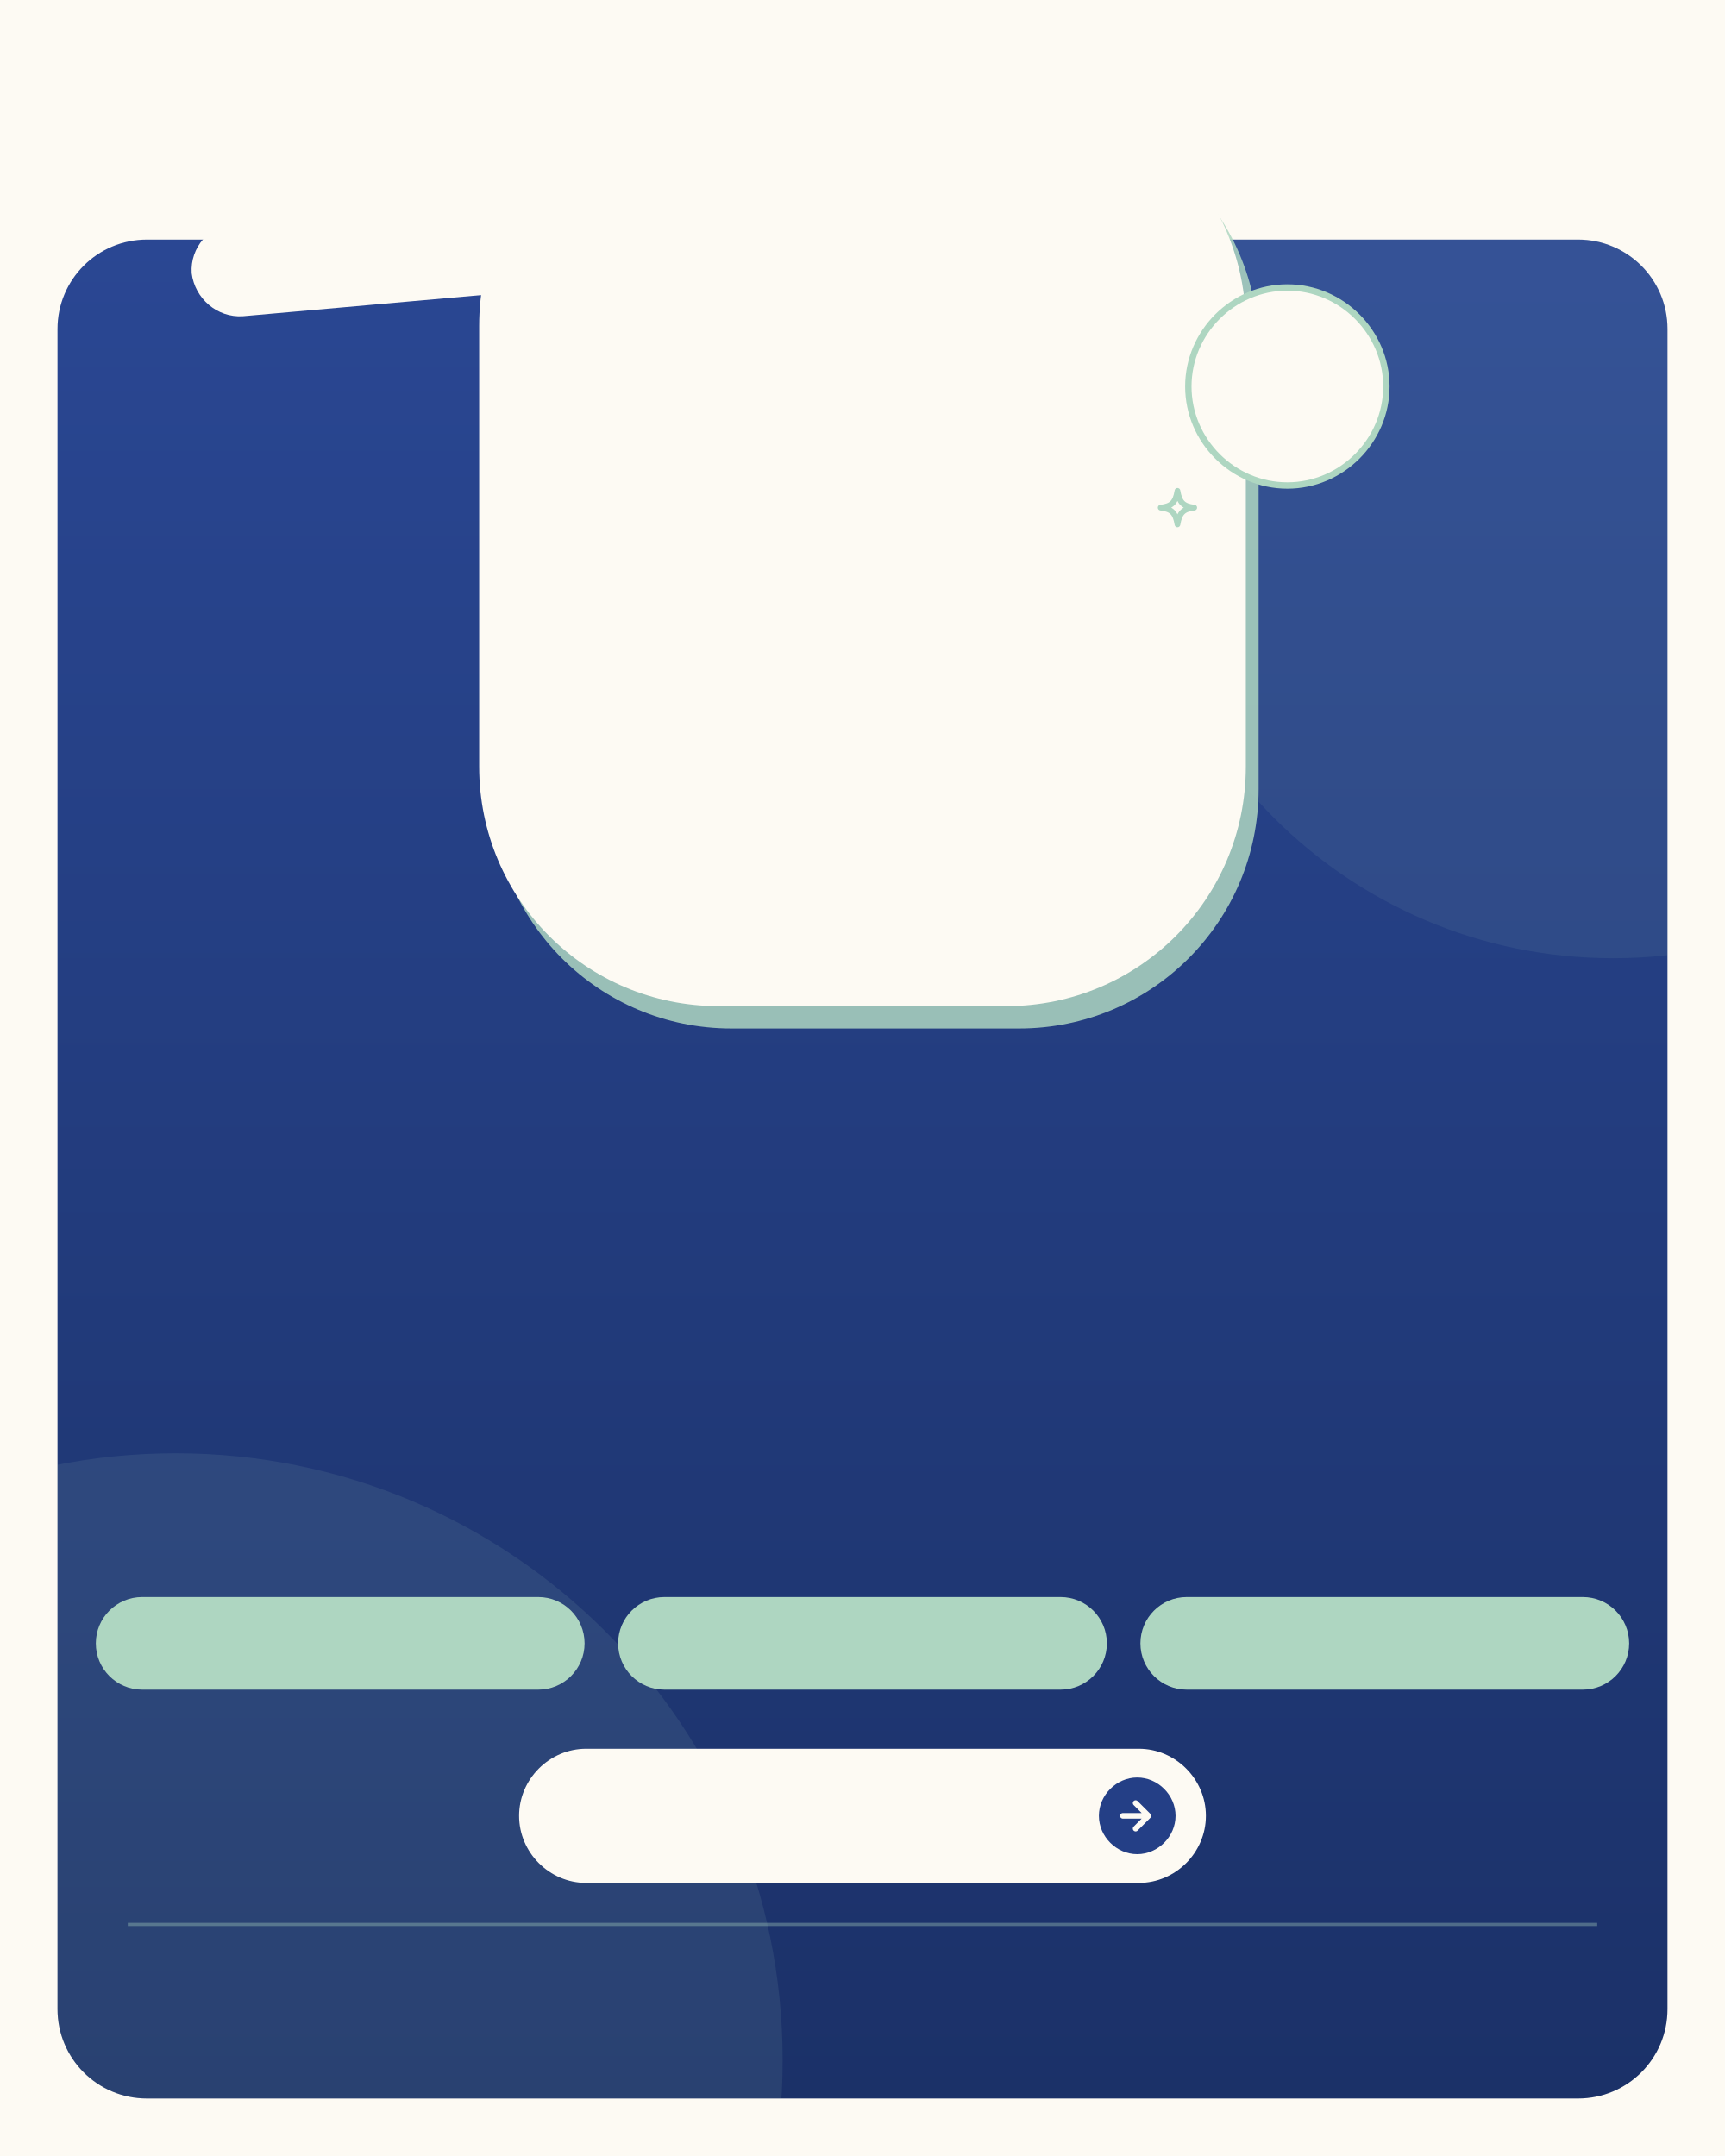
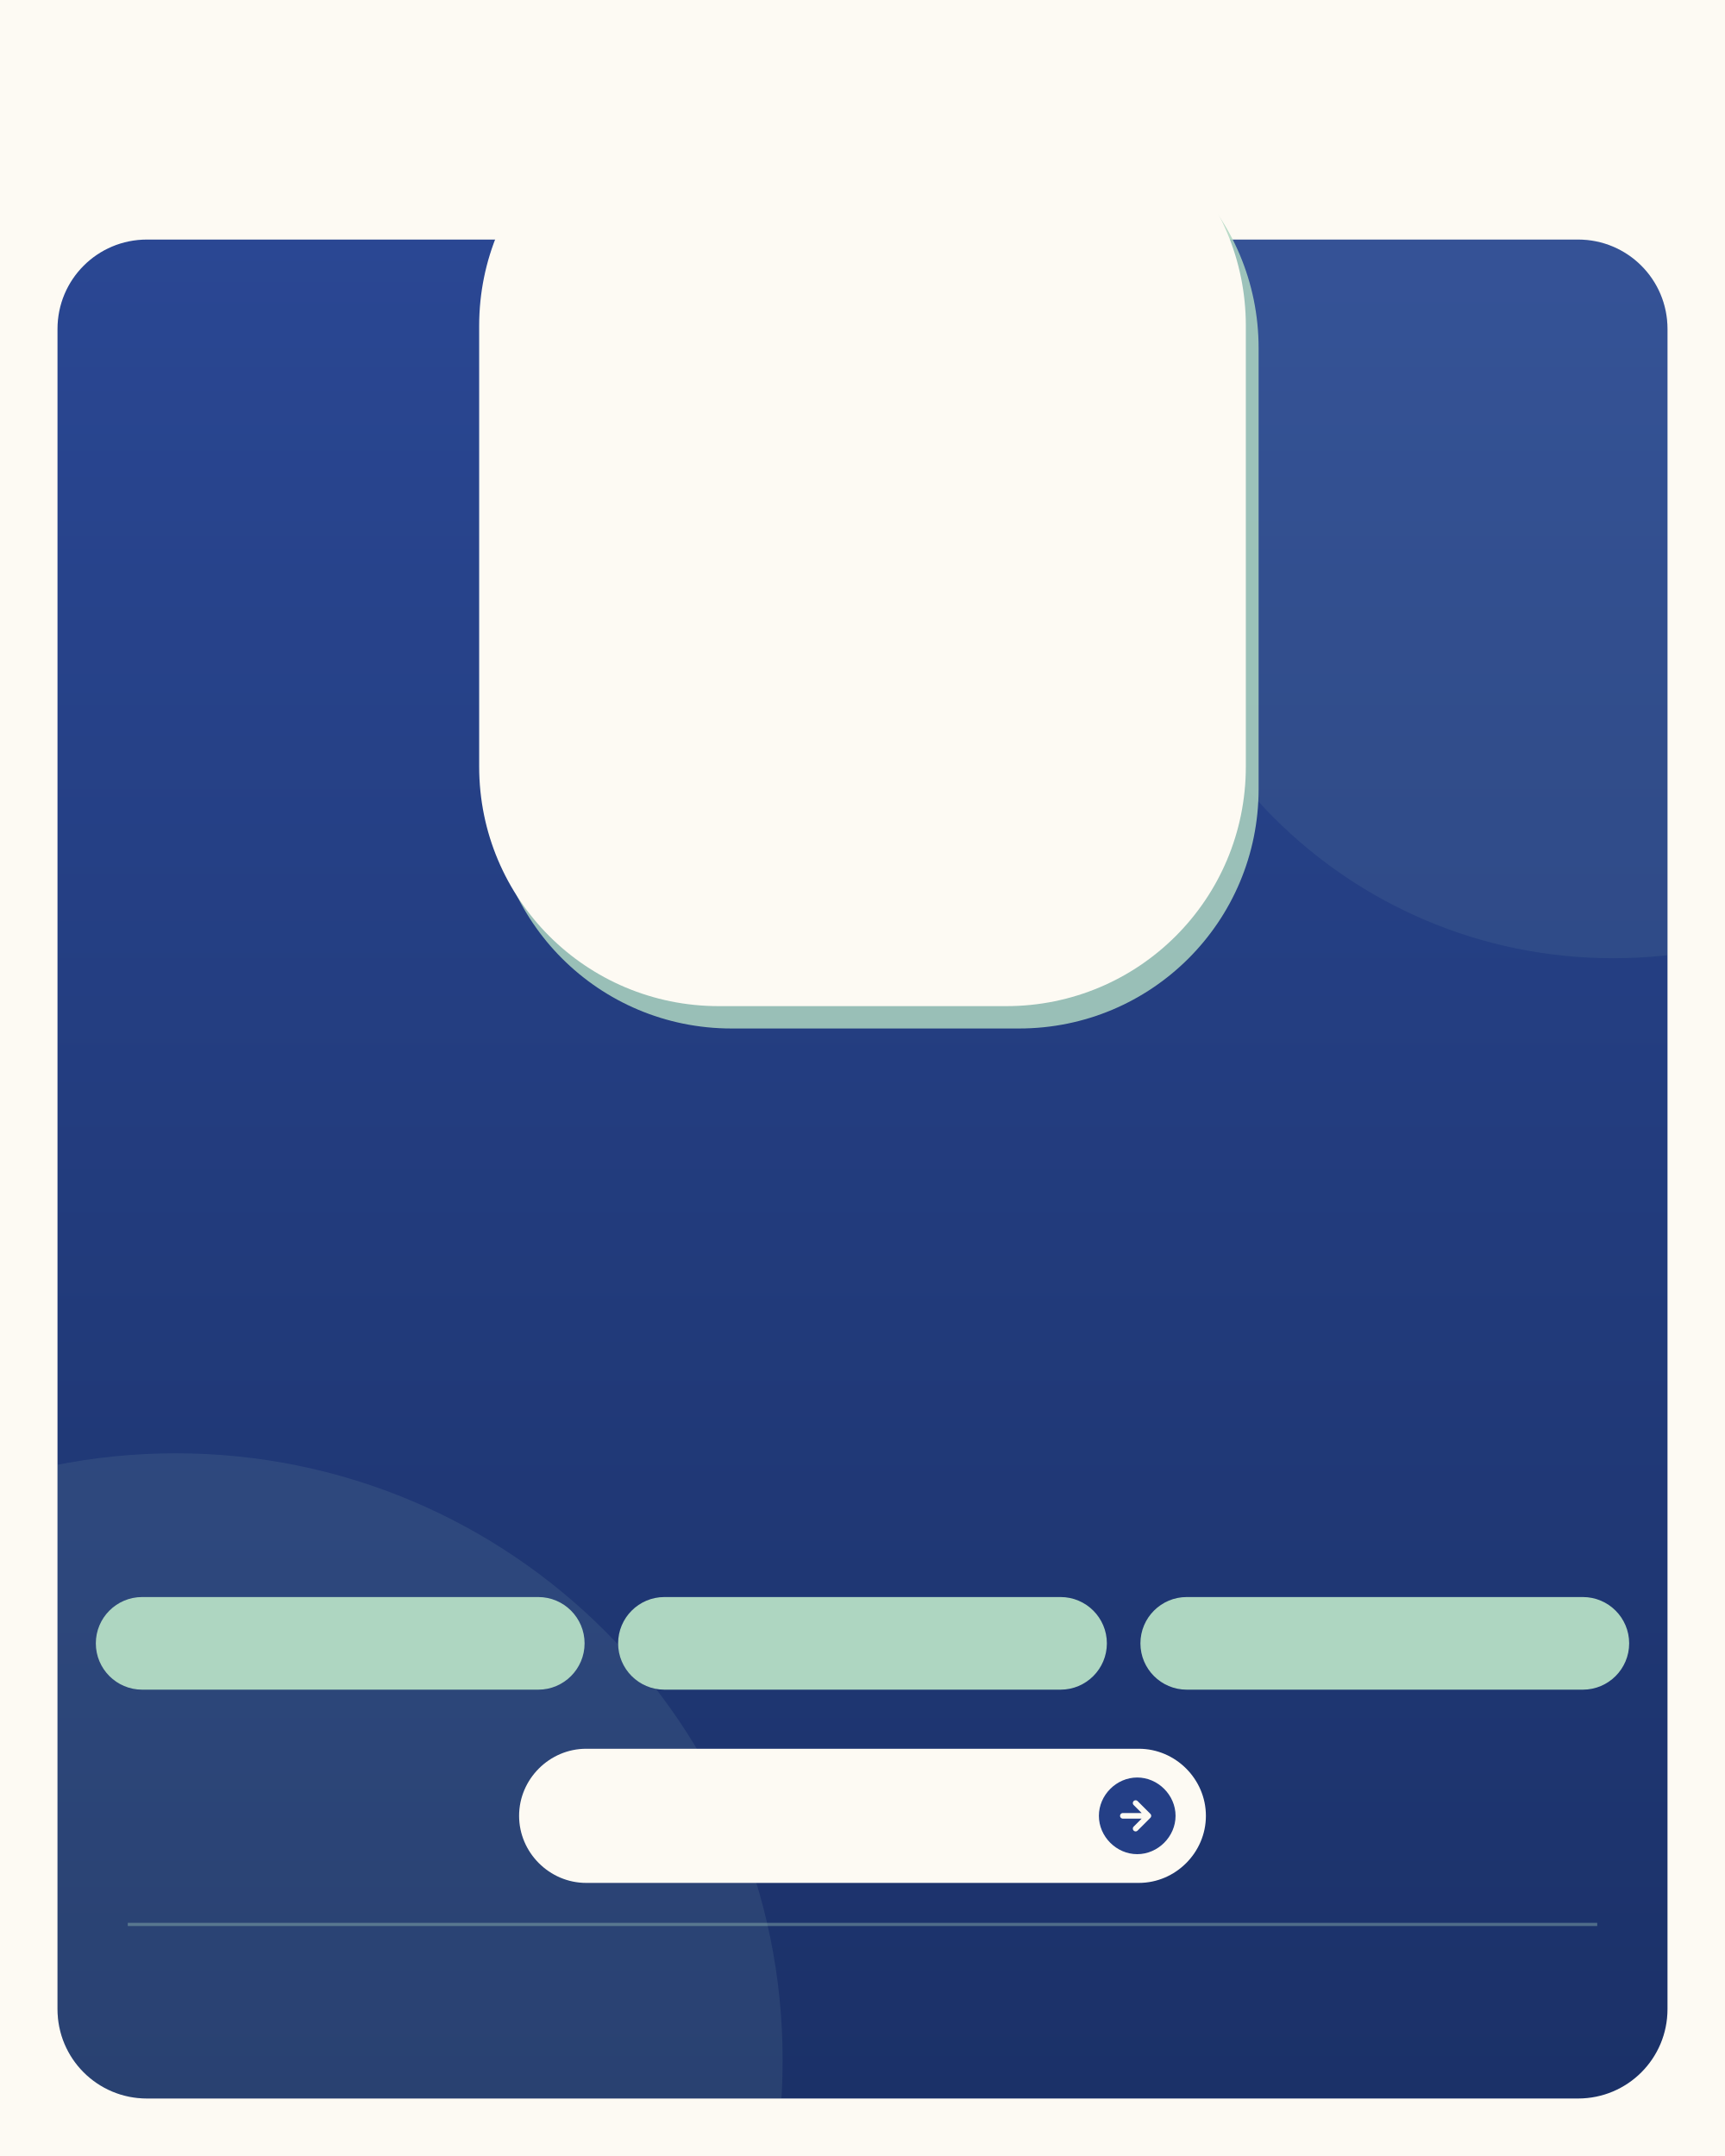
<svg xmlns="http://www.w3.org/2000/svg" width="1080" height="1350" viewBox="0 0 1080 1350" fill="none" preserveAspectRatio="none">
  <g clip-path="url(#clip0_38_2)">
    <path d="M1080 0H0V1350H1080V0Z" fill="#FDFAF3" />
    <path d="M988 150H92C61 150 36 175 36 206V1258C36 1289 61 1314 92 1314H988C1019 1314 1044 1289 1044 1258V206C1044 175 1019 150 988 150Z" fill="url(#paint0_linear_38_2)" />
    <mask id="mask0_38_2" style="mask-type:luminance" maskUnits="userSpaceOnUse" x="36" y="150" width="1008" height="1164">
      <path d="M988 150H92C61 150 36 175 36 206V1258C36 1289 61 1314 92 1314H988C1019 1314 1044 1289 1044 1258V206C1044 175 1019 150 988 150Z" fill="white" />
    </mask>
    <g mask="url(#mask0_38_2)">
      <path opacity="0.08" d="M1010 600C1176 600 1310 466 1310 300C1310 134 1176 0 1010 0C844 0 710 134 710 300C710 466 844 600 1010 600Z" fill="#AED6C1" />
      <path opacity="0.1" d="M110 1670C320 1670 490 1500 490 1290C490 1080 320 910 110 910C-100 910 -270 1080 -270 1290C-270 1500 -100 1670 110 1670Z" fill="#AED6C1" />
    </g>
    <path opacity="0.85" d="M638 68H458C375 68 308 135 308 218V494C308 577 375 644 458 644H638C721 644 788 577 788 494V218C788 135 721 68 638 68Z" fill="#AED6C1" />
    <path d="M630 54H450C367 54 300 121 300 204V480C300 563 367 630 450 630H630C713 630 780 563 780 480V204C780 121 713 54 630 54Z" fill="#FDFAF3" />
-     <path d="M350 122L147 140C131 141 119 155 120 171C122 187 136 199 152 198L355 180C371 179 383 164 381 148C380 133 366 121 350 122Z" fill="#FDFAF3" />
-     <path d="M806 304C840 304 868 276 868 242C868 208 840 180 806 180C772 180 744 208 744 242C744 276 772 304 806 304Z" fill="#FDFAF3" />
-     <path d="M806 304C840 304 868 276 868 242C868 208 840 180 806 180C772 180 744 208 744 242C744 276 772 304 806 304Z" stroke="#AED6C1" stroke-width="4" />
-     <path d="M737.2 307.35C738.46 314.7 740.77 317.01 747.7 317.85C740.77 318.69 738.46 321 737.2 328.35C735.94 321 733.63 318.69 726.7 317.85C733.63 317.01 735.94 314.7 737.2 307.35Z" stroke="#AED6C1" stroke-width="3.57" stroke-linejoin="round" />
    <path d="M337 1000H89C73 1000 60 1013 60 1029C60 1045 73 1058 89 1058H337C353 1058 366 1045 366 1029C366 1013 353 1000 337 1000Z" fill="#AED6C1" />
    <path d="M664 1000H416C400 1000 387 1013 387 1029C387 1045 400 1058 416 1058H664C680 1058 693 1045 693 1029C693 1013 680 1000 664 1000Z" fill="#AED6C1" />
    <path d="M991 1000H743C727 1000 714 1013 714 1029C714 1045 727 1058 743 1058H991C1007 1058 1020 1045 1020 1029C1020 1013 1007 1000 991 1000Z" fill="#AED6C1" />
    <path d="M713 1095H367C344 1095 325 1114 325 1137C325 1160 344 1179 367 1179H713C736 1179 755 1160 755 1137C755 1114 736 1095 713 1095Z" fill="#FDFAF3" />
    <path d="M712 1161C725 1161 736 1150 736 1137C736 1124 725 1113 712 1113C699 1113 688 1124 688 1137C688 1150 699 1161 712 1161Z" fill="#243F86" />
    <path d="M703 1137H718M711 1129L719 1137L711 1145" stroke="#FDFAF3" stroke-width="3.5" stroke-linecap="round" stroke-linejoin="round" />
    <path opacity="0.35" d="M80 1205H1000" stroke="#AED6C1" stroke-width="2" />
  </g>
  <defs>
    <linearGradient id="paint0_linear_38_2" x1="36" y1="150" x2="36" y2="1314" gradientUnits="userSpaceOnUse">
      <stop stop-color="#2A4793" />
      <stop offset="1" stop-color="#1B3168" />
    </linearGradient>
    <clipPath id="clip0_38_2">
      <rect width="1080" height="1350" fill="white" />
    </clipPath>
  </defs>
</svg>
